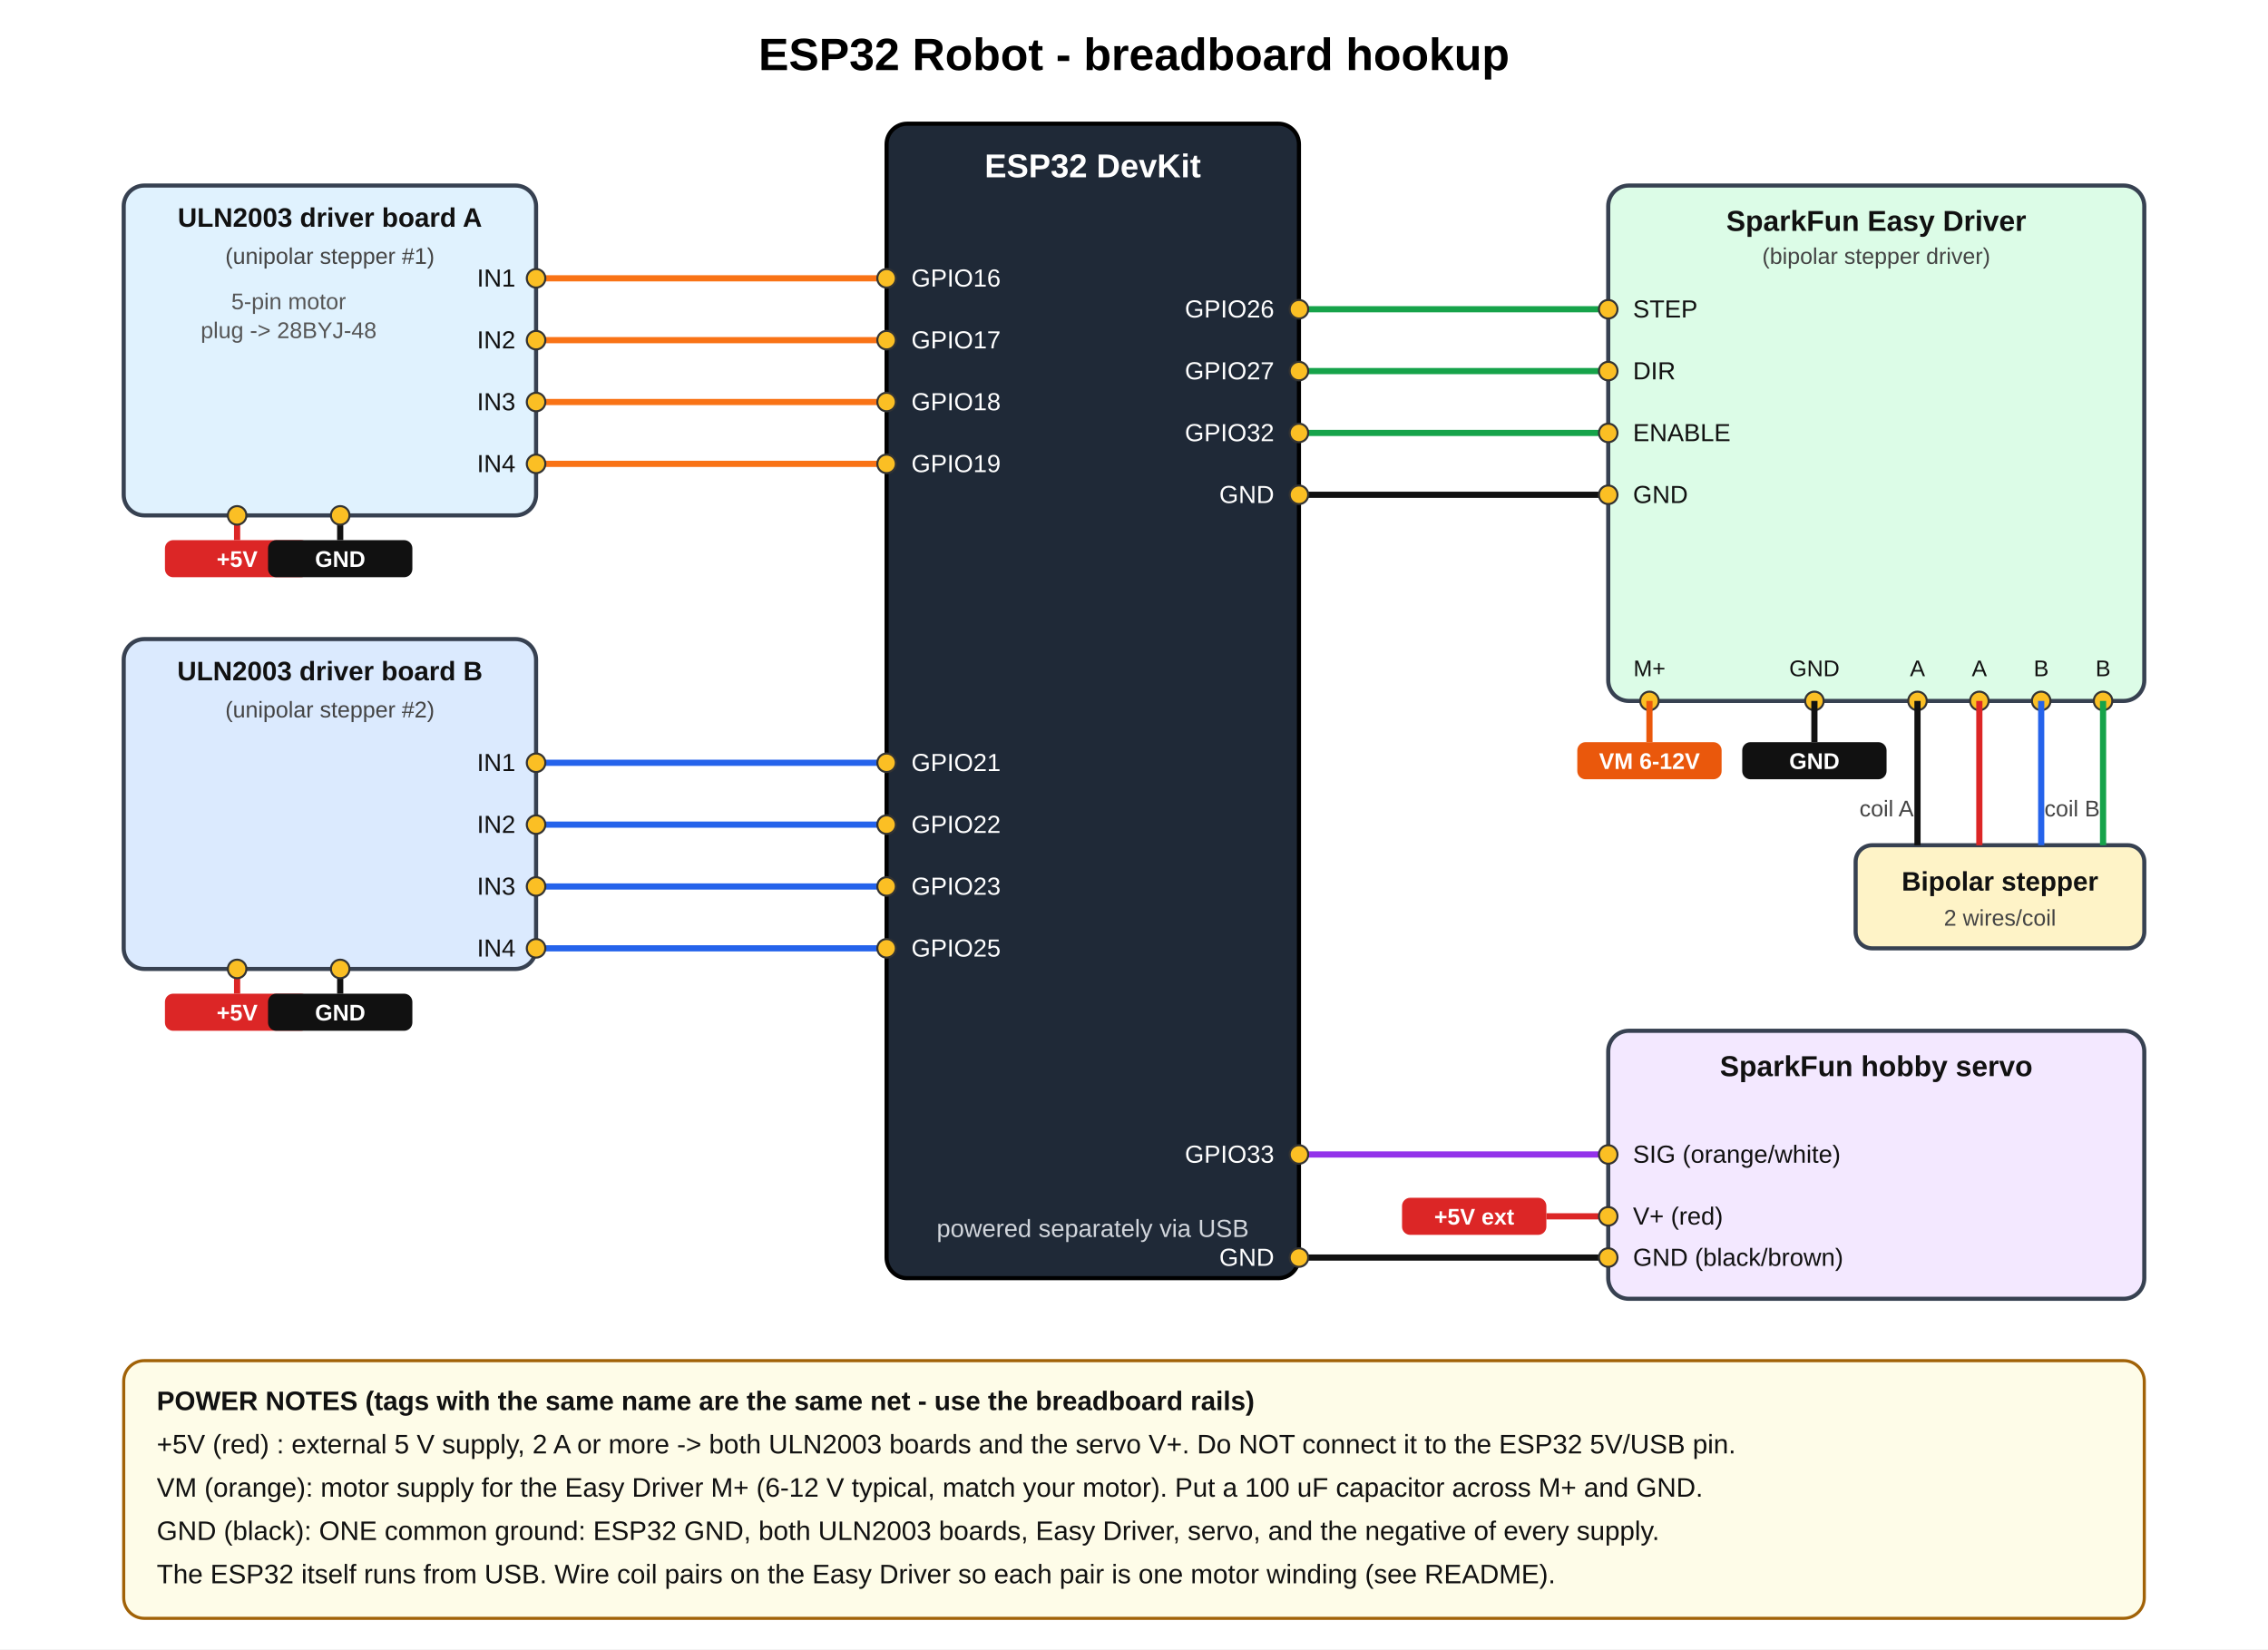
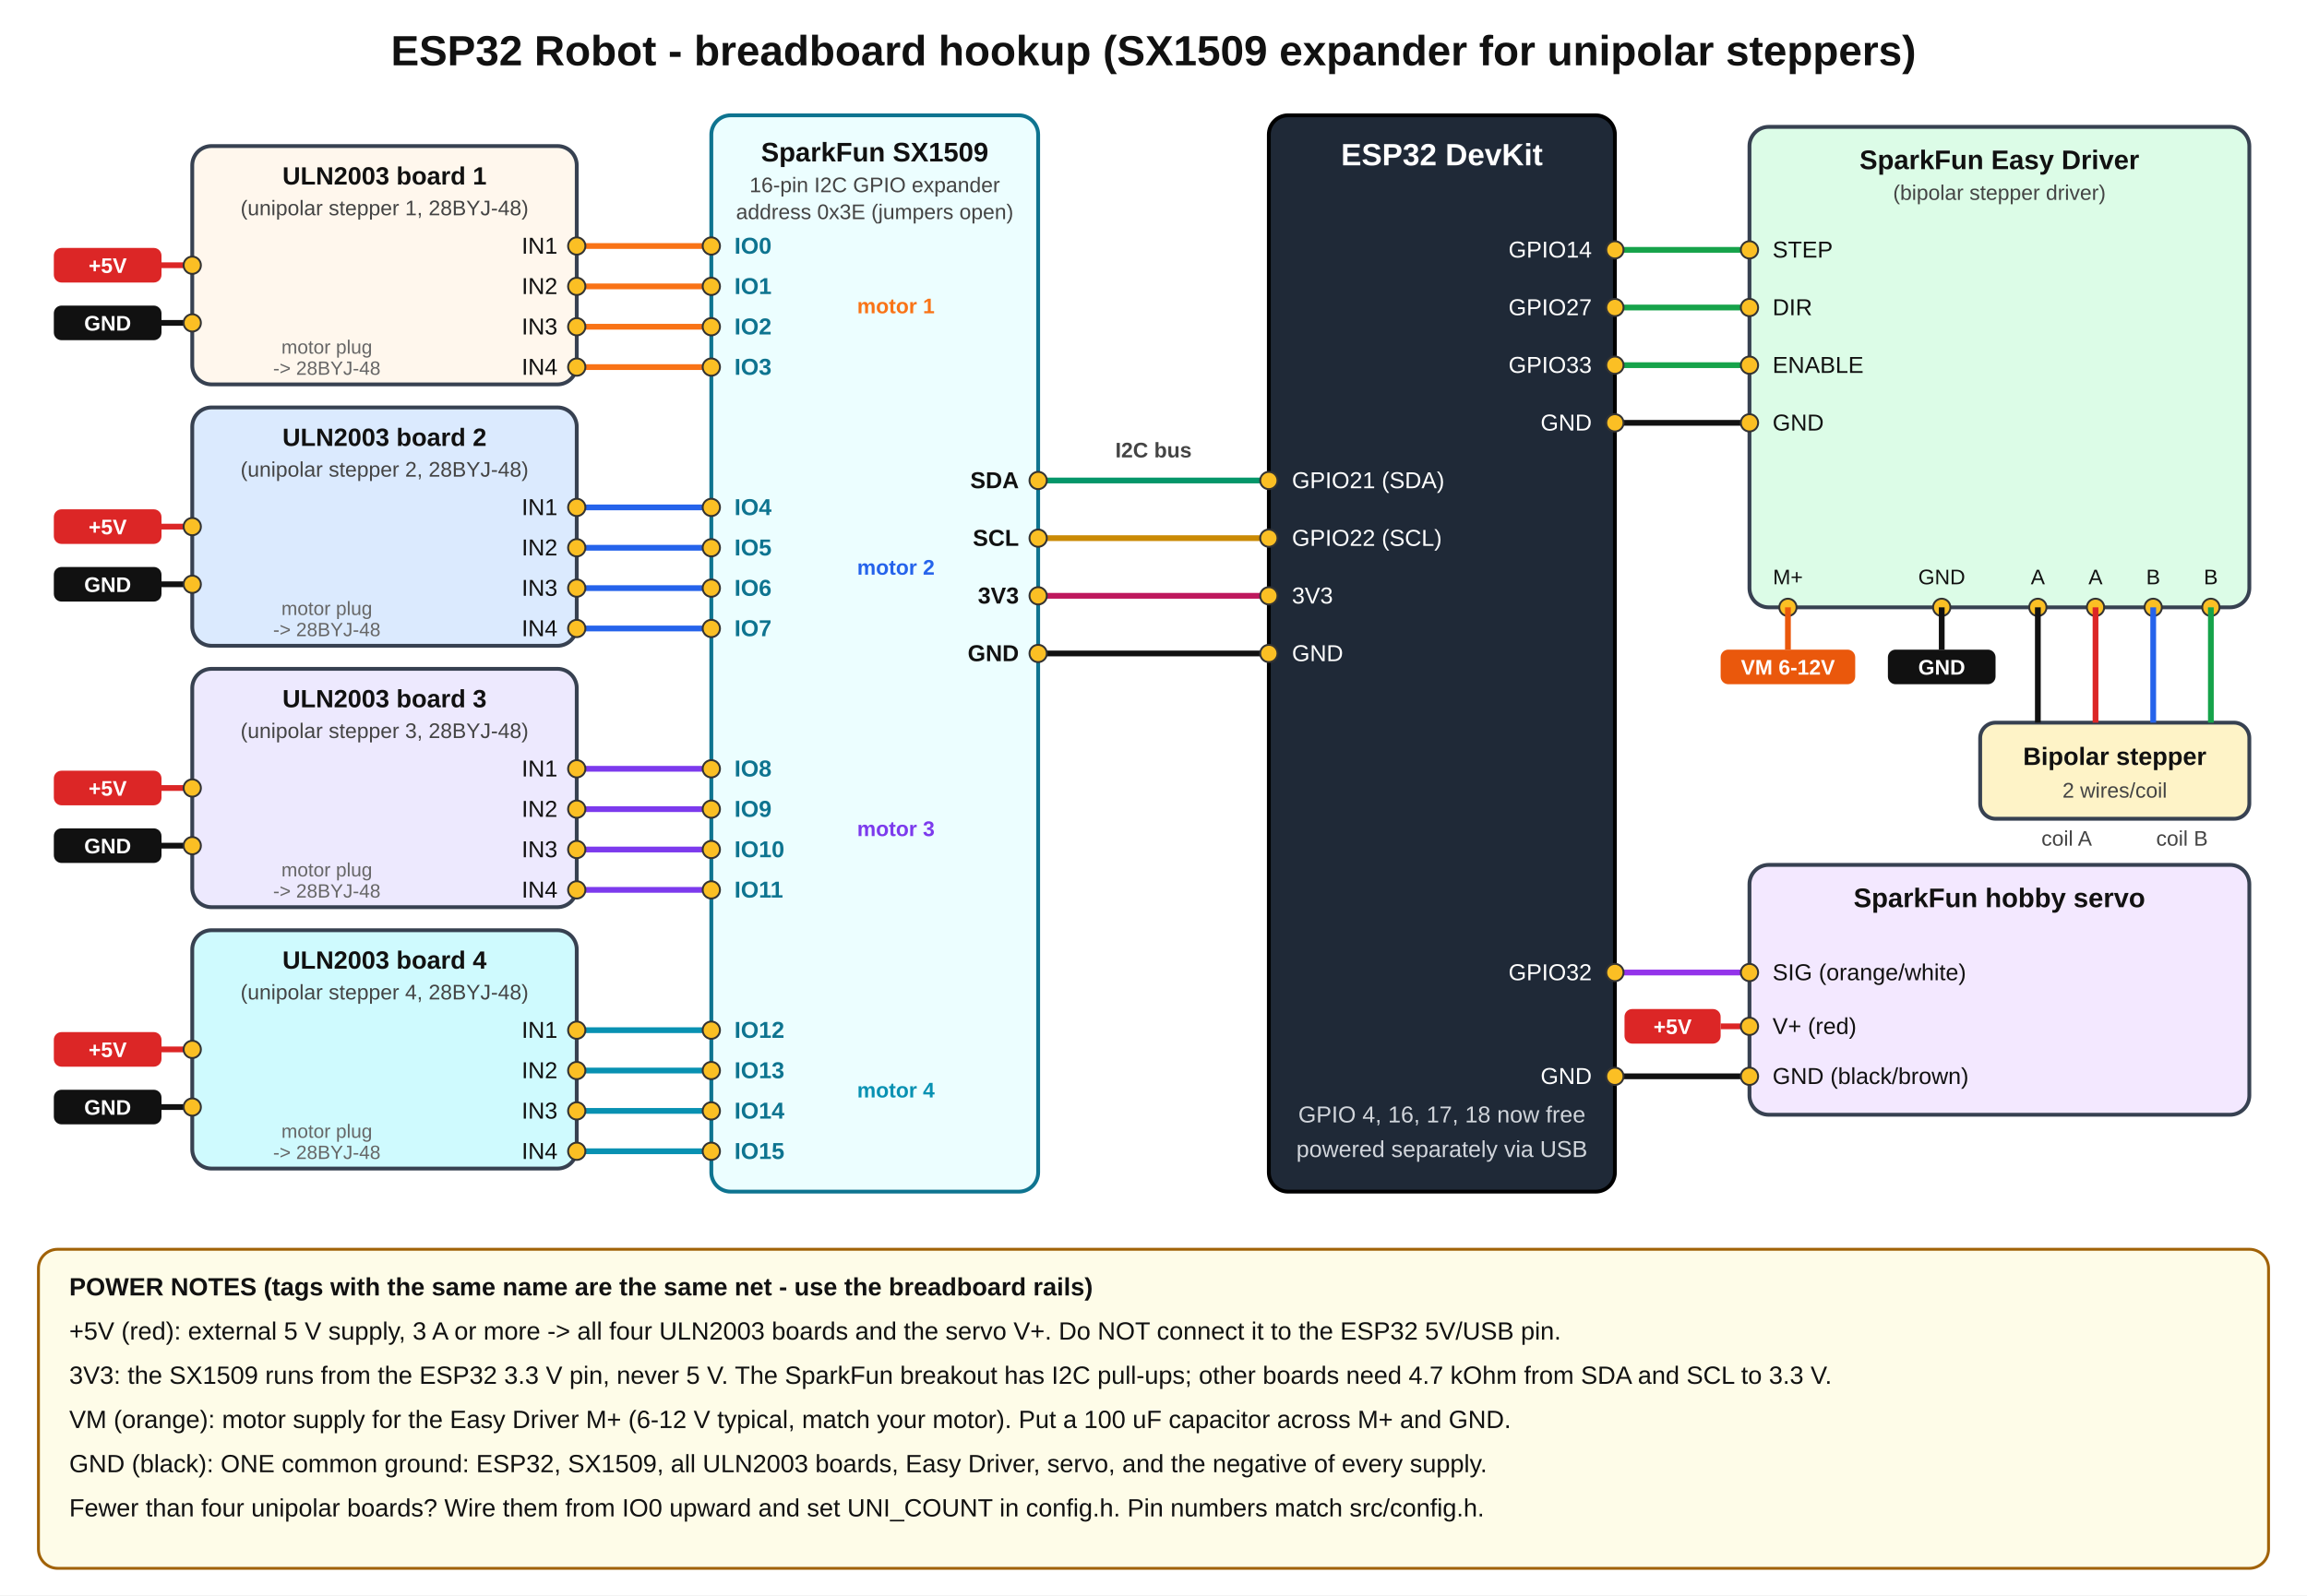
- <svg xmlns="http://www.w3.org/2000/svg" viewBox="0 0 1100 800" font-family="Arial, Helvetica, sans-serif">
-   <rect width="1100" height="800" fill="#ffffff" />
-   <text x="550" y="34" text-anchor="middle" font-size="22" font-weight="bold">ESP32 Robot - breadboard hookup</text>
-   <rect x="430" y="60" width="200" height="560" rx="10" fill="#1f2937" stroke="#000" stroke-width="2" />
-   <text x="530" y="86" text-anchor="middle" font-size="16" fill="#fff" font-weight="bold">ESP32 DevKit</text>
-   <text x="530" y="600" text-anchor="middle" font-size="12" fill="#d1d5db" font-weight="normal">powered separately via USB</text>
-   <rect x="60" y="90" width="200" height="160" rx="10" fill="#e0f2fe" stroke="#374151" stroke-width="2" />
-   <text x="160" y="110" text-anchor="middle" font-size="13" fill="#111" font-weight="bold">ULN2003 driver board A</text>
-   <text x="160" y="128" text-anchor="middle" font-size="11" fill="#444" font-weight="normal">(unipolar stepper #1)</text>
-   <rect x="60" y="310" width="200" height="160" rx="10" fill="#dbeafe" stroke="#374151" stroke-width="2" />
-   <text x="160" y="330" text-anchor="middle" font-size="13" fill="#111" font-weight="bold">ULN2003 driver board B</text>
-   <text x="160" y="348" text-anchor="middle" font-size="11" fill="#444" font-weight="normal">(unipolar stepper #2)</text>
-   <line x1="260" y1="135" x2="430" y2="135" stroke="#f97316" stroke-width="3" />
-   <circle cx="260" cy="135" r="4.5" fill="#fbbf24" stroke="#333" />
-   <circle cx="430" cy="135" r="4.5" fill="#fbbf24" stroke="#333" />
-   <text x="250" y="139" text-anchor="end" font-size="12" fill="#111" font-weight="normal">IN1</text>
-   <text x="442" y="139" text-anchor="start" font-size="12" fill="#fff" font-weight="normal">GPIO16</text>
-   <line x1="260" y1="165" x2="430" y2="165" stroke="#f97316" stroke-width="3" />
-   <circle cx="260" cy="165" r="4.5" fill="#fbbf24" stroke="#333" />
-   <circle cx="430" cy="165" r="4.5" fill="#fbbf24" stroke="#333" />
-   <text x="250" y="169" text-anchor="end" font-size="12" fill="#111" font-weight="normal">IN2</text>
-   <text x="442" y="169" text-anchor="start" font-size="12" fill="#fff" font-weight="normal">GPIO17</text>
-   <line x1="260" y1="195" x2="430" y2="195" stroke="#f97316" stroke-width="3" />
-   <circle cx="260" cy="195" r="4.5" fill="#fbbf24" stroke="#333" />
-   <circle cx="430" cy="195" r="4.5" fill="#fbbf24" stroke="#333" />
-   <text x="250" y="199" text-anchor="end" font-size="12" fill="#111" font-weight="normal">IN3</text>
-   <text x="442" y="199" text-anchor="start" font-size="12" fill="#fff" font-weight="normal">GPIO18</text>
-   <line x1="260" y1="225" x2="430" y2="225" stroke="#f97316" stroke-width="3" />
-   <circle cx="260" cy="225" r="4.5" fill="#fbbf24" stroke="#333" />
-   <circle cx="430" cy="225" r="4.5" fill="#fbbf24" stroke="#333" />
-   <text x="250" y="229" text-anchor="end" font-size="12" fill="#111" font-weight="normal">IN4</text>
-   <text x="442" y="229" text-anchor="start" font-size="12" fill="#fff" font-weight="normal">GPIO19</text>
-   <line x1="260" y1="370" x2="430" y2="370" stroke="#2563eb" stroke-width="3" />
-   <circle cx="260" cy="370" r="4.5" fill="#fbbf24" stroke="#333" />
-   <circle cx="430" cy="370" r="4.5" fill="#fbbf24" stroke="#333" />
-   <text x="250" y="374" text-anchor="end" font-size="12" fill="#111" font-weight="normal">IN1</text>
-   <text x="442" y="374" text-anchor="start" font-size="12" fill="#fff" font-weight="normal">GPIO21</text>
-   <line x1="260" y1="400" x2="430" y2="400" stroke="#2563eb" stroke-width="3" />
-   <circle cx="260" cy="400" r="4.5" fill="#fbbf24" stroke="#333" />
-   <circle cx="430" cy="400" r="4.5" fill="#fbbf24" stroke="#333" />
-   <text x="250" y="404" text-anchor="end" font-size="12" fill="#111" font-weight="normal">IN2</text>
-   <text x="442" y="404" text-anchor="start" font-size="12" fill="#fff" font-weight="normal">GPIO22</text>
-   <line x1="260" y1="430" x2="430" y2="430" stroke="#2563eb" stroke-width="3" />
-   <circle cx="260" cy="430" r="4.5" fill="#fbbf24" stroke="#333" />
-   <circle cx="430" cy="430" r="4.5" fill="#fbbf24" stroke="#333" />
-   <text x="250" y="434" text-anchor="end" font-size="12" fill="#111" font-weight="normal">IN3</text>
-   <text x="442" y="434" text-anchor="start" font-size="12" fill="#fff" font-weight="normal">GPIO23</text>
-   <line x1="260" y1="460" x2="430" y2="460" stroke="#2563eb" stroke-width="3" />
-   <circle cx="260" cy="460" r="4.5" fill="#fbbf24" stroke="#333" />
-   <circle cx="430" cy="460" r="4.5" fill="#fbbf24" stroke="#333" />
-   <text x="250" y="464" text-anchor="end" font-size="12" fill="#111" font-weight="normal">IN4</text>
-   <text x="442" y="464" text-anchor="start" font-size="12" fill="#fff" font-weight="normal">GPIO25</text>
-   <line x1="115" y1="250" x2="115" y2="262" stroke="#dc2626" stroke-width="3" />
-   <circle cx="115" cy="250" r="4.5" fill="#fbbf24" stroke="#333" />
-   <rect x="80" y="262" width="70" height="18" rx="4" fill="#dc2626" />
-   <text x="115" y="275" text-anchor="middle" font-size="11" fill="#fff" font-weight="bold">+5V</text>
-   <line x1="165" y1="250" x2="165" y2="262" stroke="#111111" stroke-width="3" />
-   <circle cx="165" cy="250" r="4.5" fill="#fbbf24" stroke="#333" />
-   <rect x="130" y="262" width="70" height="18" rx="4" fill="#111111" />
-   <text x="165" y="275" text-anchor="middle" font-size="11" fill="#fff" font-weight="bold">GND</text>
-   <line x1="115" y1="470" x2="115" y2="482" stroke="#dc2626" stroke-width="3" />
-   <circle cx="115" cy="470" r="4.5" fill="#fbbf24" stroke="#333" />
-   <rect x="80" y="482" width="70" height="18" rx="4" fill="#dc2626" />
-   <text x="115" y="495" text-anchor="middle" font-size="11" fill="#fff" font-weight="bold">+5V</text>
-   <line x1="165" y1="470" x2="165" y2="482" stroke="#111111" stroke-width="3" />
-   <circle cx="165" cy="470" r="4.5" fill="#fbbf24" stroke="#333" />
-   <rect x="130" y="482" width="70" height="18" rx="4" fill="#111111" />
-   <text x="165" y="495" text-anchor="middle" font-size="11" fill="#fff" font-weight="bold">GND</text>
-   <text x="140" y="150" text-anchor="middle" font-size="11" fill="#555" font-weight="normal">5-pin motor</text>
-   <text x="140" y="164" text-anchor="middle" font-size="11" fill="#555" font-weight="normal">plug -&gt; 28BYJ-48</text>
-   <rect x="780" y="90" width="260" height="250" rx="10" fill="#dcfce7" stroke="#374151" stroke-width="2" />
-   <text x="910" y="112" text-anchor="middle" font-size="14" fill="#111" font-weight="bold">SparkFun Easy Driver</text>
-   <text x="910" y="128" text-anchor="middle" font-size="11" fill="#444" font-weight="normal">(bipolar stepper driver)</text>
-   <line x1="630" y1="150" x2="780" y2="150" stroke="#16a34a" stroke-width="3" />
-   <circle cx="630" cy="150" r="4.5" fill="#fbbf24" stroke="#333" />
-   <circle cx="780" cy="150" r="4.5" fill="#fbbf24" stroke="#333" />
-   <text x="618" y="154" text-anchor="end" font-size="12" fill="#fff" font-weight="normal">GPIO26</text>
-   <text x="792" y="154" text-anchor="start" font-size="12" fill="#111" font-weight="normal">STEP</text>
-   <line x1="630" y1="180" x2="780" y2="180" stroke="#16a34a" stroke-width="3" />
-   <circle cx="630" cy="180" r="4.5" fill="#fbbf24" stroke="#333" />
-   <circle cx="780" cy="180" r="4.5" fill="#fbbf24" stroke="#333" />
-   <text x="618" y="184" text-anchor="end" font-size="12" fill="#fff" font-weight="normal">GPIO27</text>
-   <text x="792" y="184" text-anchor="start" font-size="12" fill="#111" font-weight="normal">DIR</text>
-   <line x1="630" y1="210" x2="780" y2="210" stroke="#16a34a" stroke-width="3" />
-   <circle cx="630" cy="210" r="4.5" fill="#fbbf24" stroke="#333" />
-   <circle cx="780" cy="210" r="4.5" fill="#fbbf24" stroke="#333" />
-   <text x="618" y="214" text-anchor="end" font-size="12" fill="#fff" font-weight="normal">GPIO32</text>
-   <text x="792" y="214" text-anchor="start" font-size="12" fill="#111" font-weight="normal">ENABLE</text>
-   <line x1="630" y1="240" x2="780" y2="240" stroke="#111111" stroke-width="3" />
-   <circle cx="630" cy="240" r="4.5" fill="#fbbf24" stroke="#333" />
-   <circle cx="780" cy="240" r="4.5" fill="#fbbf24" stroke="#333" />
-   <text x="618" y="244" text-anchor="end" font-size="12" fill="#fff" font-weight="normal">GND</text>
-   <text x="792" y="244" text-anchor="start" font-size="12" fill="#111" font-weight="normal">GND</text>
-   <circle cx="800" cy="340" r="4.5" fill="#fbbf24" stroke="#333" />
-   <text x="800" y="328" text-anchor="middle" font-size="11" fill="#111" font-weight="normal">M+</text>
-   <circle cx="880" cy="340" r="4.5" fill="#fbbf24" stroke="#333" />
-   <text x="880" y="328" text-anchor="middle" font-size="11" fill="#111" font-weight="normal">GND</text>
-   <circle cx="930" cy="340" r="4.5" fill="#fbbf24" stroke="#333" />
-   <text x="930" y="328" text-anchor="middle" font-size="11" fill="#111" font-weight="normal">A</text>
-   <circle cx="960" cy="340" r="4.5" fill="#fbbf24" stroke="#333" />
-   <text x="960" y="328" text-anchor="middle" font-size="11" fill="#111" font-weight="normal">A</text>
-   <circle cx="990" cy="340" r="4.5" fill="#fbbf24" stroke="#333" />
-   <text x="990" y="328" text-anchor="middle" font-size="11" fill="#111" font-weight="normal">B</text>
-   <circle cx="1020" cy="340" r="4.5" fill="#fbbf24" stroke="#333" />
-   <text x="1020" y="328" text-anchor="middle" font-size="11" fill="#111" font-weight="normal">B</text>
-   <line x1="800" y1="340" x2="800" y2="360" stroke="#ea580c" stroke-width="3" />
-   <rect x="765" y="360" width="70" height="18" rx="4" fill="#ea580c" />
-   <text x="800" y="373" text-anchor="middle" font-size="11" fill="#fff" font-weight="bold">VM 6-12V</text>
-   <line x1="880" y1="340" x2="880" y2="360" stroke="#111111" stroke-width="3" />
-   <rect x="845" y="360" width="70" height="18" rx="4" fill="#111111" />
-   <text x="880" y="373" text-anchor="middle" font-size="11" fill="#fff" font-weight="bold">GND</text>
-   <rect x="900" y="410" width="140" height="50" rx="8" fill="#fef3c7" stroke="#374151" stroke-width="2" />
-   <text x="970" y="432" text-anchor="middle" font-size="13" fill="#111" font-weight="bold">Bipolar stepper</text>
-   <text x="970" y="449" text-anchor="middle" font-size="11" fill="#444" font-weight="normal">2 wires/coil</text>
-   <line x1="930" y1="340" x2="930" y2="410" stroke="#111" stroke-width="3" />
-   <line x1="960" y1="340" x2="960" y2="410" stroke="#dc2626" stroke-width="3" />
-   <line x1="990" y1="340" x2="990" y2="410" stroke="#2563eb" stroke-width="3" />
-   <line x1="1020" y1="340" x2="1020" y2="410" stroke="#16a34a" stroke-width="3" />
-   <text x="915" y="396" text-anchor="middle" font-size="11" fill="#444" font-weight="normal">coil A</text>
-   <text x="1005" y="396" text-anchor="middle" font-size="11" fill="#444" font-weight="normal">coil B</text>
-   <rect x="780" y="500" width="260" height="130" rx="10" fill="#f3e8ff" stroke="#374151" stroke-width="2" />
-   <text x="910" y="522" text-anchor="middle" font-size="14" fill="#111" font-weight="bold">SparkFun hobby servo</text>
-   <line x1="630" y1="560" x2="780" y2="560" stroke="#9333ea" stroke-width="3" />
-   <circle cx="630" cy="560" r="4.5" fill="#fbbf24" stroke="#333" />
-   <circle cx="780" cy="560" r="4.5" fill="#fbbf24" stroke="#333" />
-   <text x="618" y="564" text-anchor="end" font-size="12" fill="#fff" font-weight="normal">GPIO33</text>
-   <text x="792" y="564" text-anchor="start" font-size="12" fill="#111" font-weight="normal">SIG (orange/white)</text>
-   <line x1="780" y1="590" x2="750" y2="590" stroke="#dc2626" stroke-width="3" />
-   <circle cx="780" cy="590" r="4.5" fill="#fbbf24" stroke="#333" />
-   <rect x="680" y="581" width="70" height="18" rx="4" fill="#dc2626" />
-   <text x="715" y="594" text-anchor="middle" font-size="11" fill="#fff" font-weight="bold">+5V ext</text>
-   <text x="792" y="594" text-anchor="start" font-size="12" fill="#111" font-weight="normal">V+ (red)</text>
-   <line x1="630" y1="610" x2="780" y2="610" stroke="#111111" stroke-width="3" />
-   <circle cx="630" cy="610" r="4.5" fill="#fbbf24" stroke="#333" />
-   <circle cx="780" cy="610" r="4.5" fill="#fbbf24" stroke="#333" />
-   <text x="618" y="614" text-anchor="end" font-size="12" fill="#fff" font-weight="normal">GND</text>
-   <text x="792" y="614" text-anchor="start" font-size="12" fill="#111" font-weight="normal">GND (black/brown)</text>
-   <rect x="60" y="660" width="980" height="125" rx="10" fill="#fefce8" stroke="#a16207" stroke-width="1.5" />
-   <text x="76" y="684" text-anchor="start" font-size="13" fill="#111" font-weight="bold">POWER NOTES  (tags with the same name are the same net - use the breadboard rails)</text>
-   <text x="76" y="705" text-anchor="start" font-size="13" fill="#111" font-weight="normal">+5V (red)  : external 5 V supply, 2 A or more -&gt; both ULN2003 boards and the servo V+. Do NOT connect it to the ESP32 5V/USB pin.</text>
-   <text x="76" y="726" text-anchor="start" font-size="13" fill="#111" font-weight="normal">VM (orange): motor supply for the Easy Driver M+ (6-12 V typical, match your motor). Put a 100 uF capacitor across M+ and GND.</text>
-   <text x="76" y="747" text-anchor="start" font-size="13" fill="#111" font-weight="normal">GND (black): ONE common ground: ESP32 GND, both ULN2003 boards, Easy Driver, servo, and the negative of every supply.</text>
-   <text x="76" y="768" text-anchor="start" font-size="13" fill="#111" font-weight="normal">The ESP32 itself runs from USB. Wire coil pairs on the Easy Driver so each pair is one motor winding (see README).</text>
+ <svg xmlns="http://www.w3.org/2000/svg" viewBox="0 0 1200 830" font-family="Arial, Helvetica, sans-serif">
+   <rect width="1200" height="830" fill="#ffffff" />
+   <text x="600.0" y="34" text-anchor="middle" font-size="22" fill="#111" font-weight="bold">ESP32 Robot - breadboard hookup (SX1509 expander for unipolar steppers)</text>
+   <rect x="370" y="60" width="170" height="560" rx="10" fill="#ecfeff" stroke="#0e7490" stroke-width="2" />
+   <text x="455.0" y="84" text-anchor="middle" font-size="14" fill="#111" font-weight="bold">SparkFun SX1509</text>
+   <text x="455.0" y="100" text-anchor="middle" font-size="11" fill="#444" font-weight="normal">16-pin I2C GPIO expander</text>
+   <text x="455.0" y="114" text-anchor="middle" font-size="11" fill="#444" font-weight="normal">address 0x3E (jumpers open)</text>
+   <rect x="660" y="60" width="180" height="560" rx="10" fill="#1f2937" stroke="#000" stroke-width="2" />
+   <text x="750.0" y="86" text-anchor="middle" font-size="16" fill="#fff" font-weight="bold">ESP32 DevKit</text>
+   <text x="750.0" y="584" text-anchor="middle" font-size="12" fill="#d1d5db" font-weight="normal">GPIO 4, 16, 17, 18 now free</text>
+   <text x="750.0" y="602" text-anchor="middle" font-size="12" fill="#d1d5db" font-weight="normal">powered separately via USB</text>
+   <rect x="100" y="76" width="200" height="124" rx="10" fill="#fff7ed" stroke="#374151" stroke-width="2" />
+   <text x="200.0" y="96" text-anchor="middle" font-size="13" fill="#111" font-weight="bold">ULN2003 board 1</text>
+   <text x="200.0" y="112" text-anchor="middle" font-size="11" fill="#444" font-weight="normal">(unipolar stepper 1, 28BYJ-48)</text>
+   <line x1="300" y1="128" x2="370" y2="128" stroke="#f97316" stroke-width="3" />
+   <circle cx="300" cy="128" r="4.5" fill="#fbbf24" stroke="#333" />
+   <circle cx="370" cy="128" r="4.5" fill="#fbbf24" stroke="#333" />
+   <text x="290" y="132" text-anchor="end" font-size="12" fill="#111" font-weight="normal">IN1</text>
+   <text x="382" y="132" text-anchor="start" font-size="12" fill="#0e7490" font-weight="bold">IO0</text>
+   <line x1="300" y1="149" x2="370" y2="149" stroke="#f97316" stroke-width="3" />
+   <circle cx="300" cy="149" r="4.5" fill="#fbbf24" stroke="#333" />
+   <circle cx="370" cy="149" r="4.5" fill="#fbbf24" stroke="#333" />
+   <text x="290" y="153" text-anchor="end" font-size="12" fill="#111" font-weight="normal">IN2</text>
+   <text x="382" y="153" text-anchor="start" font-size="12" fill="#0e7490" font-weight="bold">IO1</text>
+   <line x1="300" y1="170" x2="370" y2="170" stroke="#f97316" stroke-width="3" />
+   <circle cx="300" cy="170" r="4.5" fill="#fbbf24" stroke="#333" />
+   <circle cx="370" cy="170" r="4.5" fill="#fbbf24" stroke="#333" />
+   <text x="290" y="174" text-anchor="end" font-size="12" fill="#111" font-weight="normal">IN3</text>
+   <text x="382" y="174" text-anchor="start" font-size="12" fill="#0e7490" font-weight="bold">IO2</text>
+   <line x1="300" y1="191" x2="370" y2="191" stroke="#f97316" stroke-width="3" />
+   <circle cx="300" cy="191" r="4.5" fill="#fbbf24" stroke="#333" />
+   <circle cx="370" cy="191" r="4.5" fill="#fbbf24" stroke="#333" />
+   <text x="290" y="195" text-anchor="end" font-size="12" fill="#111" font-weight="normal">IN4</text>
+   <text x="382" y="195" text-anchor="start" font-size="12" fill="#0e7490" font-weight="bold">IO3</text>
+   <line x1="100" y1="138" x2="84" y2="138" stroke="#dc2626" stroke-width="3" />
+   <circle cx="100" cy="138" r="4.5" fill="#fbbf24" stroke="#333" />
+   <rect x="28.0" y="129" width="56" height="18" rx="4" fill="#dc2626" />
+   <text x="56" y="142" text-anchor="middle" font-size="11" fill="#fff" font-weight="bold">+5V</text>
+   <line x1="100" y1="168" x2="84" y2="168" stroke="#111111" stroke-width="3" />
+   <circle cx="100" cy="168" r="4.5" fill="#fbbf24" stroke="#333" />
+   <rect x="28.0" y="159" width="56" height="18" rx="4" fill="#111111" />
+   <text x="56" y="172" text-anchor="middle" font-size="11" fill="#fff" font-weight="bold">GND</text>
+   <text x="170" y="184" text-anchor="middle" font-size="10" fill="#666" font-weight="normal">motor plug</text>
+   <text x="170" y="195" text-anchor="middle" font-size="10" fill="#666" font-weight="normal">-&gt; 28BYJ-48</text>
+   <rect x="100" y="212" width="200" height="124" rx="10" fill="#dbeafe" stroke="#374151" stroke-width="2" />
+   <text x="200.0" y="232" text-anchor="middle" font-size="13" fill="#111" font-weight="bold">ULN2003 board 2</text>
+   <text x="200.0" y="248" text-anchor="middle" font-size="11" fill="#444" font-weight="normal">(unipolar stepper 2, 28BYJ-48)</text>
+   <line x1="300" y1="264" x2="370" y2="264" stroke="#2563eb" stroke-width="3" />
+   <circle cx="300" cy="264" r="4.5" fill="#fbbf24" stroke="#333" />
+   <circle cx="370" cy="264" r="4.5" fill="#fbbf24" stroke="#333" />
+   <text x="290" y="268" text-anchor="end" font-size="12" fill="#111" font-weight="normal">IN1</text>
+   <text x="382" y="268" text-anchor="start" font-size="12" fill="#0e7490" font-weight="bold">IO4</text>
+   <line x1="300" y1="285" x2="370" y2="285" stroke="#2563eb" stroke-width="3" />
+   <circle cx="300" cy="285" r="4.5" fill="#fbbf24" stroke="#333" />
+   <circle cx="370" cy="285" r="4.5" fill="#fbbf24" stroke="#333" />
+   <text x="290" y="289" text-anchor="end" font-size="12" fill="#111" font-weight="normal">IN2</text>
+   <text x="382" y="289" text-anchor="start" font-size="12" fill="#0e7490" font-weight="bold">IO5</text>
+   <line x1="300" y1="306" x2="370" y2="306" stroke="#2563eb" stroke-width="3" />
+   <circle cx="300" cy="306" r="4.5" fill="#fbbf24" stroke="#333" />
+   <circle cx="370" cy="306" r="4.5" fill="#fbbf24" stroke="#333" />
+   <text x="290" y="310" text-anchor="end" font-size="12" fill="#111" font-weight="normal">IN3</text>
+   <text x="382" y="310" text-anchor="start" font-size="12" fill="#0e7490" font-weight="bold">IO6</text>
+   <line x1="300" y1="327" x2="370" y2="327" stroke="#2563eb" stroke-width="3" />
+   <circle cx="300" cy="327" r="4.5" fill="#fbbf24" stroke="#333" />
+   <circle cx="370" cy="327" r="4.5" fill="#fbbf24" stroke="#333" />
+   <text x="290" y="331" text-anchor="end" font-size="12" fill="#111" font-weight="normal">IN4</text>
+   <text x="382" y="331" text-anchor="start" font-size="12" fill="#0e7490" font-weight="bold">IO7</text>
+   <line x1="100" y1="274" x2="84" y2="274" stroke="#dc2626" stroke-width="3" />
+   <circle cx="100" cy="274" r="4.5" fill="#fbbf24" stroke="#333" />
+   <rect x="28.0" y="265" width="56" height="18" rx="4" fill="#dc2626" />
+   <text x="56" y="278" text-anchor="middle" font-size="11" fill="#fff" font-weight="bold">+5V</text>
+   <line x1="100" y1="304" x2="84" y2="304" stroke="#111111" stroke-width="3" />
+   <circle cx="100" cy="304" r="4.5" fill="#fbbf24" stroke="#333" />
+   <rect x="28.0" y="295" width="56" height="18" rx="4" fill="#111111" />
+   <text x="56" y="308" text-anchor="middle" font-size="11" fill="#fff" font-weight="bold">GND</text>
+   <text x="170" y="320" text-anchor="middle" font-size="10" fill="#666" font-weight="normal">motor plug</text>
+   <text x="170" y="331" text-anchor="middle" font-size="10" fill="#666" font-weight="normal">-&gt; 28BYJ-48</text>
+   <rect x="100" y="348" width="200" height="124" rx="10" fill="#ede9fe" stroke="#374151" stroke-width="2" />
+   <text x="200.0" y="368" text-anchor="middle" font-size="13" fill="#111" font-weight="bold">ULN2003 board 3</text>
+   <text x="200.0" y="384" text-anchor="middle" font-size="11" fill="#444" font-weight="normal">(unipolar stepper 3, 28BYJ-48)</text>
+   <line x1="300" y1="400" x2="370" y2="400" stroke="#7c3aed" stroke-width="3" />
+   <circle cx="300" cy="400" r="4.5" fill="#fbbf24" stroke="#333" />
+   <circle cx="370" cy="400" r="4.5" fill="#fbbf24" stroke="#333" />
+   <text x="290" y="404" text-anchor="end" font-size="12" fill="#111" font-weight="normal">IN1</text>
+   <text x="382" y="404" text-anchor="start" font-size="12" fill="#0e7490" font-weight="bold">IO8</text>
+   <line x1="300" y1="421" x2="370" y2="421" stroke="#7c3aed" stroke-width="3" />
+   <circle cx="300" cy="421" r="4.5" fill="#fbbf24" stroke="#333" />
+   <circle cx="370" cy="421" r="4.5" fill="#fbbf24" stroke="#333" />
+   <text x="290" y="425" text-anchor="end" font-size="12" fill="#111" font-weight="normal">IN2</text>
+   <text x="382" y="425" text-anchor="start" font-size="12" fill="#0e7490" font-weight="bold">IO9</text>
+   <line x1="300" y1="442" x2="370" y2="442" stroke="#7c3aed" stroke-width="3" />
+   <circle cx="300" cy="442" r="4.5" fill="#fbbf24" stroke="#333" />
+   <circle cx="370" cy="442" r="4.5" fill="#fbbf24" stroke="#333" />
+   <text x="290" y="446" text-anchor="end" font-size="12" fill="#111" font-weight="normal">IN3</text>
+   <text x="382" y="446" text-anchor="start" font-size="12" fill="#0e7490" font-weight="bold">IO10</text>
+   <line x1="300" y1="463" x2="370" y2="463" stroke="#7c3aed" stroke-width="3" />
+   <circle cx="300" cy="463" r="4.5" fill="#fbbf24" stroke="#333" />
+   <circle cx="370" cy="463" r="4.5" fill="#fbbf24" stroke="#333" />
+   <text x="290" y="467" text-anchor="end" font-size="12" fill="#111" font-weight="normal">IN4</text>
+   <text x="382" y="467" text-anchor="start" font-size="12" fill="#0e7490" font-weight="bold">IO11</text>
+   <line x1="100" y1="410" x2="84" y2="410" stroke="#dc2626" stroke-width="3" />
+   <circle cx="100" cy="410" r="4.5" fill="#fbbf24" stroke="#333" />
+   <rect x="28.0" y="401" width="56" height="18" rx="4" fill="#dc2626" />
+   <text x="56" y="414" text-anchor="middle" font-size="11" fill="#fff" font-weight="bold">+5V</text>
+   <line x1="100" y1="440" x2="84" y2="440" stroke="#111111" stroke-width="3" />
+   <circle cx="100" cy="440" r="4.5" fill="#fbbf24" stroke="#333" />
+   <rect x="28.0" y="431" width="56" height="18" rx="4" fill="#111111" />
+   <text x="56" y="444" text-anchor="middle" font-size="11" fill="#fff" font-weight="bold">GND</text>
+   <text x="170" y="456" text-anchor="middle" font-size="10" fill="#666" font-weight="normal">motor plug</text>
+   <text x="170" y="467" text-anchor="middle" font-size="10" fill="#666" font-weight="normal">-&gt; 28BYJ-48</text>
+   <rect x="100" y="484" width="200" height="124" rx="10" fill="#cffafe" stroke="#374151" stroke-width="2" />
+   <text x="200.0" y="504" text-anchor="middle" font-size="13" fill="#111" font-weight="bold">ULN2003 board 4</text>
+   <text x="200.0" y="520" text-anchor="middle" font-size="11" fill="#444" font-weight="normal">(unipolar stepper 4, 28BYJ-48)</text>
+   <line x1="300" y1="536" x2="370" y2="536" stroke="#0891b2" stroke-width="3" />
+   <circle cx="300" cy="536" r="4.5" fill="#fbbf24" stroke="#333" />
+   <circle cx="370" cy="536" r="4.5" fill="#fbbf24" stroke="#333" />
+   <text x="290" y="540" text-anchor="end" font-size="12" fill="#111" font-weight="normal">IN1</text>
+   <text x="382" y="540" text-anchor="start" font-size="12" fill="#0e7490" font-weight="bold">IO12</text>
+   <line x1="300" y1="557" x2="370" y2="557" stroke="#0891b2" stroke-width="3" />
+   <circle cx="300" cy="557" r="4.5" fill="#fbbf24" stroke="#333" />
+   <circle cx="370" cy="557" r="4.5" fill="#fbbf24" stroke="#333" />
+   <text x="290" y="561" text-anchor="end" font-size="12" fill="#111" font-weight="normal">IN2</text>
+   <text x="382" y="561" text-anchor="start" font-size="12" fill="#0e7490" font-weight="bold">IO13</text>
+   <line x1="300" y1="578" x2="370" y2="578" stroke="#0891b2" stroke-width="3" />
+   <circle cx="300" cy="578" r="4.5" fill="#fbbf24" stroke="#333" />
+   <circle cx="370" cy="578" r="4.5" fill="#fbbf24" stroke="#333" />
+   <text x="290" y="582" text-anchor="end" font-size="12" fill="#111" font-weight="normal">IN3</text>
+   <text x="382" y="582" text-anchor="start" font-size="12" fill="#0e7490" font-weight="bold">IO14</text>
+   <line x1="300" y1="599" x2="370" y2="599" stroke="#0891b2" stroke-width="3" />
+   <circle cx="300" cy="599" r="4.5" fill="#fbbf24" stroke="#333" />
+   <circle cx="370" cy="599" r="4.5" fill="#fbbf24" stroke="#333" />
+   <text x="290" y="603" text-anchor="end" font-size="12" fill="#111" font-weight="normal">IN4</text>
+   <text x="382" y="603" text-anchor="start" font-size="12" fill="#0e7490" font-weight="bold">IO15</text>
+   <line x1="100" y1="546" x2="84" y2="546" stroke="#dc2626" stroke-width="3" />
+   <circle cx="100" cy="546" r="4.5" fill="#fbbf24" stroke="#333" />
+   <rect x="28.0" y="537" width="56" height="18" rx="4" fill="#dc2626" />
+   <text x="56" y="550" text-anchor="middle" font-size="11" fill="#fff" font-weight="bold">+5V</text>
+   <line x1="100" y1="576" x2="84" y2="576" stroke="#111111" stroke-width="3" />
+   <circle cx="100" cy="576" r="4.5" fill="#fbbf24" stroke="#333" />
+   <rect x="28.0" y="567" width="56" height="18" rx="4" fill="#111111" />
+   <text x="56" y="580" text-anchor="middle" font-size="11" fill="#fff" font-weight="bold">GND</text>
+   <text x="170" y="592" text-anchor="middle" font-size="10" fill="#666" font-weight="normal">motor plug</text>
+   <text x="170" y="603" text-anchor="middle" font-size="10" fill="#666" font-weight="normal">-&gt; 28BYJ-48</text>
+   <text x="466" y="163" text-anchor="middle" font-size="11" fill="#f97316" font-weight="bold">motor 1</text>
+   <text x="466" y="299" text-anchor="middle" font-size="11" fill="#2563eb" font-weight="bold">motor 2</text>
+   <text x="466" y="435" text-anchor="middle" font-size="11" fill="#7c3aed" font-weight="bold">motor 3</text>
+   <text x="466" y="571" text-anchor="middle" font-size="11" fill="#0891b2" font-weight="bold">motor 4</text>
+   <line x1="540" y1="250" x2="660" y2="250" stroke="#059669" stroke-width="3" />
+   <circle cx="540" cy="250" r="4.5" fill="#fbbf24" stroke="#333" />
+   <circle cx="660" cy="250" r="4.5" fill="#fbbf24" stroke="#333" />
+   <text x="530" y="254" text-anchor="end" font-size="12" fill="#111" font-weight="bold">SDA</text>
+   <text x="672" y="254" text-anchor="start" font-size="12" fill="#fff" font-weight="normal">GPIO21 (SDA)</text>
+   <line x1="540" y1="280" x2="660" y2="280" stroke="#ca8a04" stroke-width="3" />
+   <circle cx="540" cy="280" r="4.5" fill="#fbbf24" stroke="#333" />
+   <circle cx="660" cy="280" r="4.5" fill="#fbbf24" stroke="#333" />
+   <text x="530" y="284" text-anchor="end" font-size="12" fill="#111" font-weight="bold">SCL</text>
+   <text x="672" y="284" text-anchor="start" font-size="12" fill="#fff" font-weight="normal">GPIO22 (SCL)</text>
+   <line x1="540" y1="310" x2="660" y2="310" stroke="#be185d" stroke-width="3" />
+   <circle cx="540" cy="310" r="4.5" fill="#fbbf24" stroke="#333" />
+   <circle cx="660" cy="310" r="4.5" fill="#fbbf24" stroke="#333" />
+   <text x="530" y="314" text-anchor="end" font-size="12" fill="#111" font-weight="bold">3V3</text>
+   <text x="672" y="314" text-anchor="start" font-size="12" fill="#fff" font-weight="normal">3V3</text>
+   <line x1="540" y1="340" x2="660" y2="340" stroke="#111111" stroke-width="3" />
+   <circle cx="540" cy="340" r="4.5" fill="#fbbf24" stroke="#333" />
+   <circle cx="660" cy="340" r="4.5" fill="#fbbf24" stroke="#333" />
+   <text x="530" y="344" text-anchor="end" font-size="12" fill="#111" font-weight="bold">GND</text>
+   <text x="672" y="344" text-anchor="start" font-size="12" fill="#fff" font-weight="normal">GND</text>
+   <text x="600.0" y="238" text-anchor="middle" font-size="11" fill="#444" font-weight="bold">I2C bus</text>
+   <rect x="910" y="66" width="260" height="250" rx="10" fill="#dcfce7" stroke="#374151" stroke-width="2" />
+   <text x="1040.0" y="88" text-anchor="middle" font-size="14" fill="#111" font-weight="bold">SparkFun Easy Driver</text>
+   <text x="1040.0" y="104" text-anchor="middle" font-size="11" fill="#444" font-weight="normal">(bipolar stepper driver)</text>
+   <line x1="840" y1="130" x2="910" y2="130" stroke="#16a34a" stroke-width="3" />
+   <circle cx="840" cy="130" r="4.5" fill="#fbbf24" stroke="#333" />
+   <circle cx="910" cy="130" r="4.5" fill="#fbbf24" stroke="#333" />
+   <text x="828" y="134" text-anchor="end" font-size="12" fill="#fff" font-weight="normal">GPIO14</text>
+   <text x="922" y="134" text-anchor="start" font-size="12" fill="#111" font-weight="normal">STEP</text>
+   <line x1="840" y1="160" x2="910" y2="160" stroke="#16a34a" stroke-width="3" />
+   <circle cx="840" cy="160" r="4.5" fill="#fbbf24" stroke="#333" />
+   <circle cx="910" cy="160" r="4.5" fill="#fbbf24" stroke="#333" />
+   <text x="828" y="164" text-anchor="end" font-size="12" fill="#fff" font-weight="normal">GPIO27</text>
+   <text x="922" y="164" text-anchor="start" font-size="12" fill="#111" font-weight="normal">DIR</text>
+   <line x1="840" y1="190" x2="910" y2="190" stroke="#16a34a" stroke-width="3" />
+   <circle cx="840" cy="190" r="4.5" fill="#fbbf24" stroke="#333" />
+   <circle cx="910" cy="190" r="4.5" fill="#fbbf24" stroke="#333" />
+   <text x="828" y="194" text-anchor="end" font-size="12" fill="#fff" font-weight="normal">GPIO33</text>
+   <text x="922" y="194" text-anchor="start" font-size="12" fill="#111" font-weight="normal">ENABLE</text>
+   <line x1="840" y1="220" x2="910" y2="220" stroke="#111111" stroke-width="3" />
+   <circle cx="840" cy="220" r="4.5" fill="#fbbf24" stroke="#333" />
+   <circle cx="910" cy="220" r="4.5" fill="#fbbf24" stroke="#333" />
+   <text x="828" y="224" text-anchor="end" font-size="12" fill="#fff" font-weight="normal">GND</text>
+   <text x="922" y="224" text-anchor="start" font-size="12" fill="#111" font-weight="normal">GND</text>
+   <circle cx="930" cy="316" r="4.5" fill="#fbbf24" stroke="#333" />
+   <text x="930" y="304" text-anchor="middle" font-size="11" fill="#111" font-weight="normal">M+</text>
+   <circle cx="1010" cy="316" r="4.5" fill="#fbbf24" stroke="#333" />
+   <text x="1010" y="304" text-anchor="middle" font-size="11" fill="#111" font-weight="normal">GND</text>
+   <circle cx="1060" cy="316" r="4.5" fill="#fbbf24" stroke="#333" />
+   <text x="1060" y="304" text-anchor="middle" font-size="11" fill="#111" font-weight="normal">A</text>
+   <circle cx="1090" cy="316" r="4.5" fill="#fbbf24" stroke="#333" />
+   <text x="1090" y="304" text-anchor="middle" font-size="11" fill="#111" font-weight="normal">A</text>
+   <circle cx="1120" cy="316" r="4.5" fill="#fbbf24" stroke="#333" />
+   <text x="1120" y="304" text-anchor="middle" font-size="11" fill="#111" font-weight="normal">B</text>
+   <circle cx="1150" cy="316" r="4.5" fill="#fbbf24" stroke="#333" />
+   <text x="1150" y="304" text-anchor="middle" font-size="11" fill="#111" font-weight="normal">B</text>
+   <line x1="930" y1="316" x2="930" y2="338" stroke="#ea580c" stroke-width="3" />
+   <rect x="895.0" y="338" width="70" height="18" rx="4" fill="#ea580c" />
+   <text x="930" y="351" text-anchor="middle" font-size="11" fill="#fff" font-weight="bold">VM 6-12V</text>
+   <line x1="1010" y1="316" x2="1010" y2="338" stroke="#111111" stroke-width="3" />
+   <rect x="982.0" y="338" width="56" height="18" rx="4" fill="#111111" />
+   <text x="1010" y="351" text-anchor="middle" font-size="11" fill="#fff" font-weight="bold">GND</text>
+   <rect x="1030" y="376" width="140" height="50" rx="8" fill="#fef3c7" stroke="#374151" stroke-width="2" />
+   <text x="1100" y="398" text-anchor="middle" font-size="13" fill="#111" font-weight="bold">Bipolar stepper</text>
+   <text x="1100" y="415" text-anchor="middle" font-size="11" fill="#444" font-weight="normal">2 wires/coil</text>
+   <line x1="1060" y1="316" x2="1060" y2="376" stroke="#111" stroke-width="3" />
+   <line x1="1090" y1="316" x2="1090" y2="376" stroke="#dc2626" stroke-width="3" />
+   <line x1="1120" y1="316" x2="1120" y2="376" stroke="#2563eb" stroke-width="3" />
+   <line x1="1150" y1="316" x2="1150" y2="376" stroke="#16a34a" stroke-width="3" />
+   <text x="1075" y="440" text-anchor="middle" font-size="11" fill="#444" font-weight="normal">coil A</text>
+   <text x="1135" y="440" text-anchor="middle" font-size="11" fill="#444" font-weight="normal">coil B</text>
+   <rect x="910" y="450" width="260" height="130" rx="10" fill="#f3e8ff" stroke="#374151" stroke-width="2" />
+   <text x="1040" y="472" text-anchor="middle" font-size="14" fill="#111" font-weight="bold">SparkFun hobby servo</text>
+   <line x1="840" y1="506" x2="910" y2="506" stroke="#9333ea" stroke-width="3" />
+   <circle cx="840" cy="506" r="4.5" fill="#fbbf24" stroke="#333" />
+   <circle cx="910" cy="506" r="4.5" fill="#fbbf24" stroke="#333" />
+   <text x="828" y="510" text-anchor="end" font-size="12" fill="#fff" font-weight="normal">GPIO32</text>
+   <text x="922" y="510" text-anchor="start" font-size="12" fill="#111" font-weight="normal">SIG (orange/white)</text>
+   <line x1="910" y1="534" x2="895" y2="534" stroke="#dc2626" stroke-width="3" />
+   <circle cx="910" cy="534" r="4.5" fill="#fbbf24" stroke="#333" />
+   <rect x="845.0" y="525" width="50" height="18" rx="4" fill="#dc2626" />
+   <text x="870" y="538" text-anchor="middle" font-size="11" fill="#fff" font-weight="bold">+5V</text>
+   <text x="922" y="538" text-anchor="start" font-size="12" fill="#111" font-weight="normal">V+ (red)</text>
+   <line x1="840" y1="560" x2="910" y2="560" stroke="#111111" stroke-width="3" />
+   <circle cx="840" cy="560" r="4.5" fill="#fbbf24" stroke="#333" />
+   <circle cx="910" cy="560" r="4.5" fill="#fbbf24" stroke="#333" />
+   <text x="828" y="564" text-anchor="end" font-size="12" fill="#fff" font-weight="normal">GND</text>
+   <text x="922" y="564" text-anchor="start" font-size="12" fill="#111" font-weight="normal">GND (black/brown)</text>
+   <rect x="20" y="650" width="1160" height="166" rx="10" fill="#fefce8" stroke="#a16207" stroke-width="1.5" />
+   <text x="36" y="674" text-anchor="start" font-size="13" fill="#111" font-weight="bold">POWER NOTES  (tags with the same name are the same net - use the breadboard rails)</text>
+   <text x="36" y="697" text-anchor="start" font-size="13" fill="#111" font-weight="normal">+5V (red): external 5 V supply, 3 A or more -&gt; all four ULN2003 boards and the servo V+. Do NOT connect it to the ESP32 5V/USB pin.</text>
+   <text x="36" y="720" text-anchor="start" font-size="13" fill="#111" font-weight="normal">3V3: the SX1509 runs from the ESP32 3.3 V pin, never 5 V. The SparkFun breakout has I2C pull-ups; other boards need 4.7 kOhm from SDA and SCL to 3.3 V.</text>
+   <text x="36" y="743" text-anchor="start" font-size="13" fill="#111" font-weight="normal">VM (orange): motor supply for the Easy Driver M+ (6-12 V typical, match your motor). Put a 100 uF capacitor across M+ and GND.</text>
+   <text x="36" y="766" text-anchor="start" font-size="13" fill="#111" font-weight="normal">GND (black): ONE common ground: ESP32, SX1509, all ULN2003 boards, Easy Driver, servo, and the negative of every supply.</text>
+   <text x="36" y="789" text-anchor="start" font-size="13" fill="#111" font-weight="normal">Fewer than four unipolar boards? Wire them from IO0 upward and set UNI_COUNT in config.h. Pin numbers match src/config.h.</text>
</svg>
